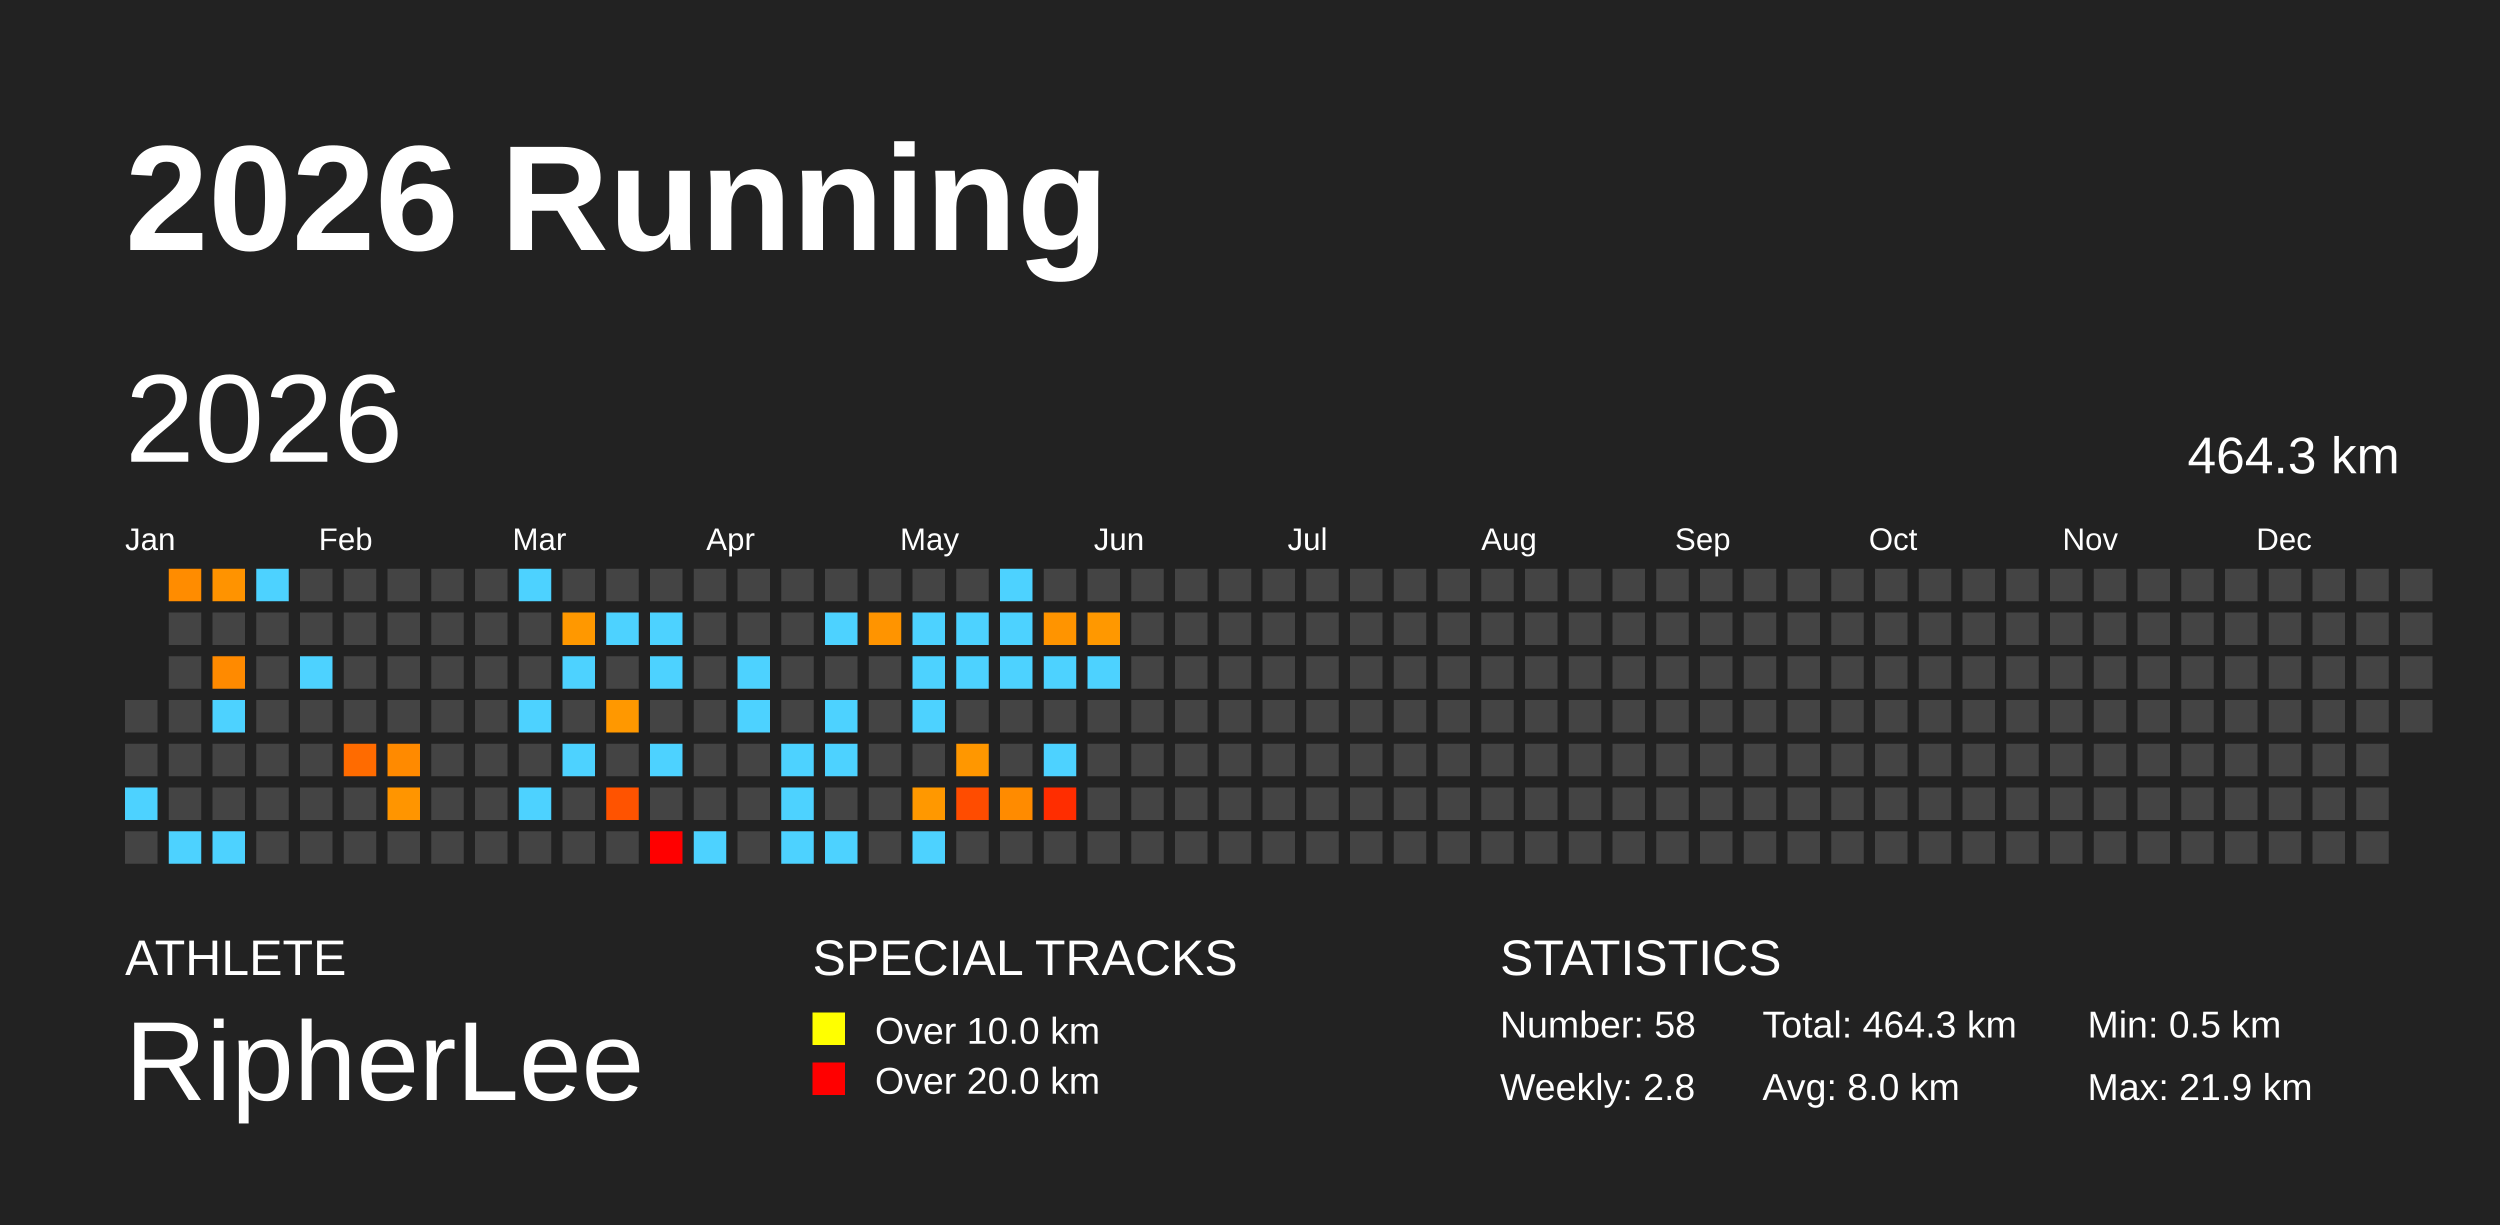
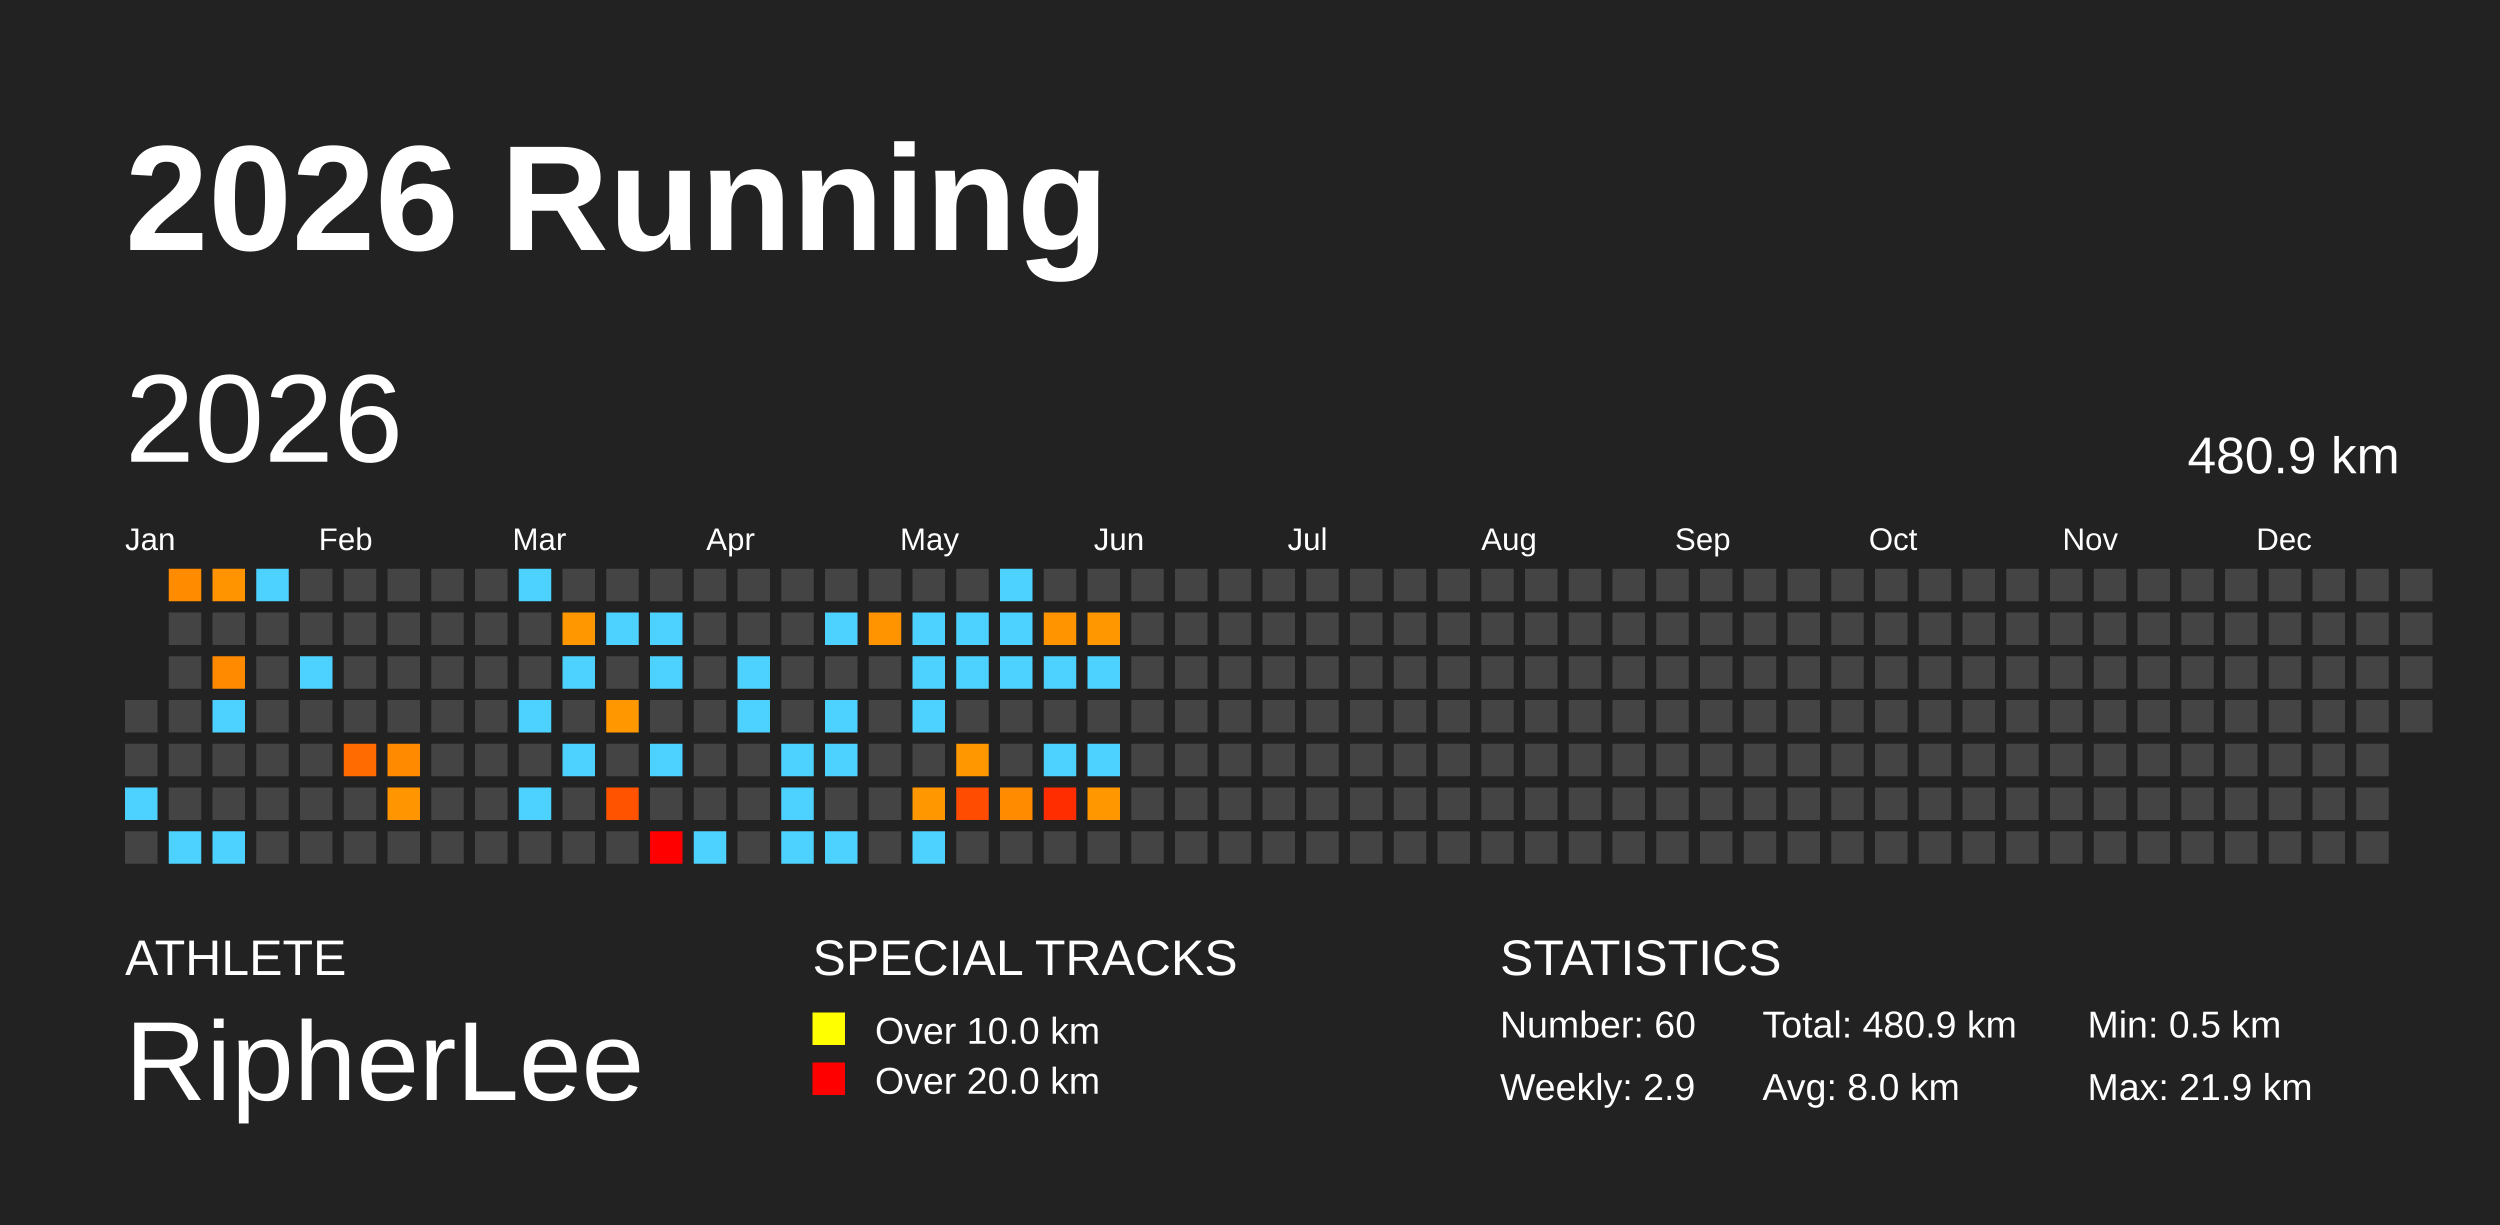
<svg xmlns="http://www.w3.org/2000/svg" baseProfile="full" height="98mm" version="1.1" viewBox="0,0,200,98" width="200mm">
  <defs />
  <rect fill="#222222" height="98" width="200" x="0" y="0" />
  <text fill="#FFFFFF" style="font-size:12px; font-family:Arial; font-weight:bold;" x="10" y="20">2026 Running</text>
  <text fill="#FFFFFF" style="font-size:4px; font-family:Arial" x="10" y="78">ATHLETE</text>
  <text fill="#FFFFFF" style="font-size:9px; font-family:Arial" x="10" y="88">RipherLee</text>
  <text fill="#FFFFFF" style="font-size:4px; font-family:Arial" x="65" y="78">SPECIAL TRACKS</text>
  <rect fill="yellow" height="2.6" width="2.6" x="65" y="81" />
  <text fill="#FFFFFF" style="font-size:3px; font-family:Arial" x="70" y="83.5">Over 10.0 km</text>
  <rect fill="red" height="2.6" width="2.6" x="65" y="85" />
  <text fill="#FFFFFF" style="font-size:3px; font-family:Arial" x="70" y="87.5">Over 20.0 km</text>
  <text fill="#FFFFFF" style="font-size:4px; font-family:Arial" x="120" y="78">STATISTICS</text>
-   <text fill="#FFFFFF" style="font-size:3px; font-family:Arial" x="120" y="83">Number: 58</text>
-   <text fill="#FFFFFF" style="font-size:3px; font-family:Arial" x="120" y="88">Weekly: 2.8</text>
-   <text fill="#FFFFFF" style="font-size:3px; font-family:Arial" x="141" y="83">Total: 464.3 km</text>
+   <text fill="#FFFFFF" style="font-size:3px; font-family:Arial" x="120" y="83">Number: 60</text>
+   <text fill="#FFFFFF" style="font-size:3px; font-family:Arial" x="120" y="88">Weekly: 2.9</text>
+   <text fill="#FFFFFF" style="font-size:3px; font-family:Arial" x="141" y="83">Total: 480.9 km</text>
  <text fill="#FFFFFF" style="font-size:3px; font-family:Arial" x="141" y="88">Avg: 8.0 km</text>
  <text fill="#FFFFFF" style="font-size:3px; font-family:Arial" x="167" y="83">Min: 0.5 km</text>
  <text fill="#FFFFFF" style="font-size:3px; font-family:Arial" x="167" y="88">Max: 21.9 km</text>
  <text dominant-baseline="hanging" fill="#FFFFFF" style="font-size:10.0px; font-family:Arial;" x="10" y="30">2026</text>
-   <text dominant-baseline="hanging" fill="#FFFFFF" style="font-size:4.125px; font-family:Arial;" x="175" y="35">464.3 km</text>
+   <text dominant-baseline="hanging" fill="#FFFFFF" style="font-size:4.125px; font-family:Arial;" x="175" y="35">480.9 km</text>
  <text fill="#FFFFFF" style="font-size:2.5px; font-family:Arial" x="10.0" y="44">Jan</text>
  <text fill="#FFFFFF" style="font-size:2.5px; font-family:Arial" x="25.5" y="44">Feb</text>
  <text fill="#FFFFFF" style="font-size:2.5px; font-family:Arial" x="41.0" y="44">Mar</text>
  <text fill="#FFFFFF" style="font-size:2.5px; font-family:Arial" x="56.5" y="44">Apr</text>
  <text fill="#FFFFFF" style="font-size:2.5px; font-family:Arial" x="72.0" y="44">May</text>
  <text fill="#FFFFFF" style="font-size:2.5px; font-family:Arial" x="87.5" y="44">Jun</text>
  <text fill="#FFFFFF" style="font-size:2.5px; font-family:Arial" x="103.0" y="44">Jul</text>
  <text fill="#FFFFFF" style="font-size:2.5px; font-family:Arial" x="118.5" y="44">Aug</text>
  <text fill="#FFFFFF" style="font-size:2.5px; font-family:Arial" x="134.0" y="44">Sep</text>
  <text fill="#FFFFFF" style="font-size:2.5px; font-family:Arial" x="149.5" y="44">Oct</text>
  <text fill="#FFFFFF" style="font-size:2.5px; font-family:Arial" x="165.0" y="44">Nov</text>
  <text fill="#FFFFFF" style="font-size:2.5px; font-family:Arial" x="180.5" y="44">Dec</text>
  <rect fill="#444444" height="2.6" width="2.6" x="10.0" y="56.0" />
  <rect fill="#444444" height="2.6" width="2.6" x="10.0" y="59.5" />
  <rect fill="#4dd2ff" height="2.6" width="2.6" x="10.0" y="63.0" />
  <rect fill="#444444" height="2.6" width="2.6" x="10.0" y="66.5" />
  <rect fill="#ff8c00" height="2.6" width="2.6" x="13.5" y="45.5" />
  <rect fill="#444444" height="2.6" width="2.6" x="13.5" y="49.0" />
  <rect fill="#444444" height="2.6" width="2.6" x="13.5" y="52.5" />
  <rect fill="#444444" height="2.6" width="2.6" x="13.5" y="56.0" />
  <rect fill="#444444" height="2.6" width="2.6" x="13.5" y="59.5" />
  <rect fill="#444444" height="2.6" width="2.6" x="13.5" y="63.0" />
  <rect fill="#4dd2ff" height="2.6" width="2.6" x="13.5" y="66.5" />
  <rect fill="#ff9300" height="2.6" width="2.6" x="17.0" y="45.5" />
  <rect fill="#444444" height="2.6" width="2.6" x="17.0" y="49.0" />
  <rect fill="#ff8a00" height="2.6" width="2.6" x="17.0" y="52.5" />
  <rect fill="#4dd2ff" height="2.6" width="2.6" x="17.0" y="56.0" />
  <rect fill="#444444" height="2.6" width="2.6" x="17.0" y="59.5" />
  <rect fill="#444444" height="2.6" width="2.6" x="17.0" y="63.0" />
  <rect fill="#4dd2ff" height="2.6" width="2.6" x="17.0" y="66.5" />
  <rect fill="#4dd2ff" height="2.6" width="2.6" x="20.5" y="45.5" />
  <rect fill="#444444" height="2.6" width="2.6" x="20.5" y="49.0" />
  <rect fill="#444444" height="2.6" width="2.6" x="20.5" y="52.5" />
  <rect fill="#444444" height="2.6" width="2.6" x="20.5" y="56.0" />
  <rect fill="#444444" height="2.6" width="2.6" x="20.5" y="59.5" />
  <rect fill="#444444" height="2.6" width="2.6" x="20.5" y="63.0" />
  <rect fill="#444444" height="2.6" width="2.6" x="20.5" y="66.5" />
  <rect fill="#444444" height="2.6" width="2.6" x="24.0" y="45.5" />
  <rect fill="#444444" height="2.6" width="2.6" x="24.0" y="49.0" />
  <rect fill="#4dd2ff" height="2.6" width="2.6" x="24.0" y="52.5" />
  <rect fill="#444444" height="2.6" width="2.6" x="24.0" y="56.0" />
  <rect fill="#444444" height="2.6" width="2.6" x="24.0" y="59.5" />
  <rect fill="#444444" height="2.6" width="2.6" x="24.0" y="63.0" />
  <rect fill="#444444" height="2.6" width="2.6" x="24.0" y="66.5" />
  <rect fill="#444444" height="2.6" width="2.6" x="27.5" y="45.5" />
  <rect fill="#444444" height="2.6" width="2.6" x="27.5" y="49.0" />
  <rect fill="#444444" height="2.6" width="2.6" x="27.5" y="52.5" />
  <rect fill="#444444" height="2.6" width="2.6" x="27.5" y="56.0" />
  <rect fill="#ff6b00" height="2.6" width="2.6" x="27.5" y="59.5" />
  <rect fill="#444444" height="2.6" width="2.6" x="27.5" y="63.0" />
  <rect fill="#444444" height="2.6" width="2.6" x="27.5" y="66.5" />
  <rect fill="#444444" height="2.6" width="2.6" x="31.0" y="45.5" />
  <rect fill="#444444" height="2.6" width="2.6" x="31.0" y="49.0" />
  <rect fill="#444444" height="2.6" width="2.6" x="31.0" y="52.5" />
  <rect fill="#444444" height="2.6" width="2.6" x="31.0" y="56.0" />
  <rect fill="#ff8a00" height="2.6" width="2.6" x="31.0" y="59.5" />
  <rect fill="#ff9500" height="2.6" width="2.6" x="31.0" y="63.0" />
  <rect fill="#444444" height="2.6" width="2.6" x="31.0" y="66.5" />
  <rect fill="#444444" height="2.6" width="2.6" x="34.5" y="45.5" />
  <rect fill="#444444" height="2.6" width="2.6" x="34.5" y="49.0" />
  <rect fill="#444444" height="2.6" width="2.6" x="34.5" y="52.5" />
  <rect fill="#444444" height="2.6" width="2.6" x="34.5" y="56.0" />
  <rect fill="#444444" height="2.6" width="2.6" x="34.5" y="59.5" />
  <rect fill="#444444" height="2.6" width="2.6" x="34.5" y="63.0" />
  <rect fill="#444444" height="2.6" width="2.6" x="34.5" y="66.5" />
  <rect fill="#444444" height="2.6" width="2.6" x="38.0" y="45.5" />
  <rect fill="#444444" height="2.6" width="2.6" x="38.0" y="49.0" />
  <rect fill="#444444" height="2.6" width="2.6" x="38.0" y="52.5" />
  <rect fill="#444444" height="2.6" width="2.6" x="38.0" y="56.0" />
  <rect fill="#444444" height="2.6" width="2.6" x="38.0" y="59.5" />
  <rect fill="#444444" height="2.6" width="2.6" x="38.0" y="63.0" />
  <rect fill="#444444" height="2.6" width="2.6" x="38.0" y="66.5" />
  <rect fill="#4dd2ff" height="2.6" width="2.6" x="41.5" y="45.5" />
  <rect fill="#444444" height="2.6" width="2.6" x="41.5" y="49.0" />
  <rect fill="#444444" height="2.6" width="2.6" x="41.5" y="52.5" />
  <rect fill="#4dd2ff" height="2.6" width="2.6" x="41.5" y="56.0" />
  <rect fill="#444444" height="2.6" width="2.6" x="41.5" y="59.5" />
  <rect fill="#4dd2ff" height="2.6" width="2.6" x="41.5" y="63.0" />
  <rect fill="#444444" height="2.6" width="2.6" x="41.5" y="66.5" />
  <rect fill="#444444" height="2.6" width="2.6" x="45.0" y="45.5" />
  <rect fill="#ff9800" height="2.6" width="2.6" x="45.0" y="49.0" />
  <rect fill="#4dd2ff" height="2.6" width="2.6" x="45.0" y="52.5" />
  <rect fill="#444444" height="2.6" width="2.6" x="45.0" y="56.0" />
  <rect fill="#4dd2ff" height="2.6" width="2.6" x="45.0" y="59.5" />
  <rect fill="#444444" height="2.6" width="2.6" x="45.0" y="63.0" />
  <rect fill="#444444" height="2.6" width="2.6" x="45.0" y="66.5" />
  <rect fill="#444444" height="2.6" width="2.6" x="48.5" y="45.5" />
  <rect fill="#4dd2ff" height="2.6" width="2.6" x="48.5" y="49.0" />
  <rect fill="#444444" height="2.6" width="2.6" x="48.5" y="52.5" />
  <rect fill="#ff9800" height="2.6" width="2.6" x="48.5" y="56.0" />
  <rect fill="#444444" height="2.6" width="2.6" x="48.5" y="59.5" />
  <rect fill="#ff5300" height="2.6" width="2.6" x="48.5" y="63.0" />
  <rect fill="#444444" height="2.6" width="2.6" x="48.5" y="66.5" />
  <rect fill="#444444" height="2.6" width="2.6" x="52.0" y="45.5" />
  <rect fill="#4dd2ff" height="2.6" width="2.6" x="52.0" y="49.0" />
  <rect fill="#4dd2ff" height="2.6" width="2.6" x="52.0" y="52.5" />
  <rect fill="#444444" height="2.6" width="2.6" x="52.0" y="56.0" />
  <rect fill="#4dd2ff" height="2.6" width="2.6" x="52.0" y="59.5" />
  <rect fill="#444444" height="2.6" width="2.6" x="52.0" y="63.0" />
  <rect fill="red" height="2.6" width="2.6" x="52.0" y="66.5" />
  <rect fill="#444444" height="2.6" width="2.6" x="55.5" y="45.5" />
  <rect fill="#444444" height="2.6" width="2.6" x="55.5" y="49.0" />
  <rect fill="#444444" height="2.6" width="2.6" x="55.5" y="52.5" />
  <rect fill="#444444" height="2.6" width="2.6" x="55.5" y="56.0" />
  <rect fill="#444444" height="2.6" width="2.6" x="55.5" y="59.5" />
  <rect fill="#444444" height="2.6" width="2.6" x="55.5" y="63.0" />
  <rect fill="#4dd2ff" height="2.6" width="2.6" x="55.5" y="66.5" />
  <rect fill="#444444" height="2.6" width="2.6" x="59.0" y="45.5" />
  <rect fill="#444444" height="2.6" width="2.6" x="59.0" y="49.0" />
  <rect fill="#4dd2ff" height="2.6" width="2.6" x="59.0" y="52.5" />
  <rect fill="#4dd2ff" height="2.6" width="2.6" x="59.0" y="56.0" />
  <rect fill="#444444" height="2.6" width="2.6" x="59.0" y="59.5" />
  <rect fill="#444444" height="2.6" width="2.6" x="59.0" y="63.0" />
  <rect fill="#444444" height="2.6" width="2.6" x="59.0" y="66.5" />
  <rect fill="#444444" height="2.6" width="2.6" x="62.5" y="45.5" />
  <rect fill="#444444" height="2.6" width="2.6" x="62.5" y="49.0" />
  <rect fill="#444444" height="2.6" width="2.6" x="62.5" y="52.5" />
  <rect fill="#444444" height="2.6" width="2.6" x="62.5" y="56.0" />
  <rect fill="#4dd2ff" height="2.6" width="2.6" x="62.5" y="59.5" />
  <rect fill="#4dd2ff" height="2.6" width="2.6" x="62.5" y="63.0" />
  <rect fill="#4dd2ff" height="2.6" width="2.6" x="62.5" y="66.5" />
  <rect fill="#444444" height="2.6" width="2.6" x="66.0" y="45.5" />
  <rect fill="#4dd2ff" height="2.6" width="2.6" x="66.0" y="49.0" />
  <rect fill="#444444" height="2.6" width="2.6" x="66.0" y="52.5" />
  <rect fill="#4dd2ff" height="2.6" width="2.6" x="66.0" y="56.0" />
  <rect fill="#4dd2ff" height="2.6" width="2.6" x="66.0" y="59.5" />
  <rect fill="#444444" height="2.6" width="2.6" x="66.0" y="63.0" />
  <rect fill="#4dd2ff" height="2.6" width="2.6" x="66.0" y="66.5" />
  <rect fill="#444444" height="2.6" width="2.6" x="69.5" y="45.5" />
  <rect fill="#ff9400" height="2.6" width="2.6" x="69.5" y="49.0" />
  <rect fill="#444444" height="2.6" width="2.6" x="69.5" y="52.5" />
  <rect fill="#444444" height="2.6" width="2.6" x="69.5" y="56.0" />
  <rect fill="#444444" height="2.6" width="2.6" x="69.5" y="59.5" />
  <rect fill="#444444" height="2.6" width="2.6" x="69.5" y="63.0" />
  <rect fill="#444444" height="2.6" width="2.6" x="69.5" y="66.5" />
  <rect fill="#444444" height="2.6" width="2.6" x="73.0" y="45.5" />
  <rect fill="#4dd2ff" height="2.6" width="2.6" x="73.0" y="49.0" />
  <rect fill="#4dd2ff" height="2.6" width="2.6" x="73.0" y="52.5" />
  <rect fill="#4dd2ff" height="2.6" width="2.6" x="73.0" y="56.0" />
  <rect fill="#444444" height="2.6" width="2.6" x="73.0" y="59.5" />
  <rect fill="#ff9800" height="2.6" width="2.6" x="73.0" y="63.0" />
  <rect fill="#4dd2ff" height="2.6" width="2.6" x="73.0" y="66.5" />
  <rect fill="#444444" height="2.6" width="2.6" x="76.5" y="45.5" />
  <rect fill="#4dd2ff" height="2.6" width="2.6" x="76.5" y="49.0" />
  <rect fill="#4dd2ff" height="2.6" width="2.6" x="76.5" y="52.5" />
  <rect fill="#444444" height="2.6" width="2.6" x="76.5" y="56.0" />
  <rect fill="#ff9700" height="2.6" width="2.6" x="76.5" y="59.5" />
  <rect fill="#ff4c00" height="2.6" width="2.6" x="76.5" y="63.0" />
  <rect fill="#444444" height="2.6" width="2.6" x="76.5" y="66.5" />
  <rect fill="#4dd2ff" height="2.6" width="2.6" x="80.0" y="45.5" />
  <rect fill="#4dd2ff" height="2.6" width="2.6" x="80.0" y="49.0" />
  <rect fill="#4dd2ff" height="2.6" width="2.6" x="80.0" y="52.5" />
  <rect fill="#444444" height="2.6" width="2.6" x="80.0" y="56.0" />
  <rect fill="#444444" height="2.6" width="2.6" x="80.0" y="59.5" />
  <rect fill="#ff8b00" height="2.6" width="2.6" x="80.0" y="63.0" />
  <rect fill="#444444" height="2.6" width="2.6" x="80.0" y="66.5" />
  <rect fill="#444444" height="2.6" width="2.6" x="83.5" y="45.5" />
  <rect fill="#ff9400" height="2.6" width="2.6" x="83.5" y="49.0" />
  <rect fill="#4dd2ff" height="2.6" width="2.6" x="83.5" y="52.5" />
  <rect fill="#444444" height="2.6" width="2.6" x="83.5" y="56.0" />
  <rect fill="#4dd2ff" height="2.6" width="2.6" x="83.5" y="59.5" />
  <rect fill="#ff2d00" height="2.6" width="2.6" x="83.5" y="63.0" />
  <rect fill="#444444" height="2.6" width="2.6" x="83.5" y="66.5" />
  <rect fill="#444444" height="2.6" width="2.6" x="87.0" y="45.5" />
  <rect fill="#ff9800" height="2.6" width="2.6" x="87.0" y="49.0" />
  <rect fill="#4dd2ff" height="2.6" width="2.6" x="87.0" y="52.5" />
  <rect fill="#444444" height="2.6" width="2.6" x="87.0" y="56.0" />
-   <rect fill="#444444" height="2.6" width="2.6" x="87.0" y="59.5" />
-   <rect fill="#444444" height="2.6" width="2.6" x="87.0" y="63.0" />
+   <rect fill="#4dd2ff" height="2.6" width="2.6" x="87.0" y="59.5" />
+   <rect fill="#ff9700" height="2.6" width="2.6" x="87.0" y="63.0" />
  <rect fill="#444444" height="2.6" width="2.6" x="87.0" y="66.5" />
  <rect fill="#444444" height="2.6" width="2.6" x="90.5" y="45.5" />
  <rect fill="#444444" height="2.6" width="2.6" x="90.5" y="49.0" />
  <rect fill="#444444" height="2.6" width="2.6" x="90.5" y="52.5" />
  <rect fill="#444444" height="2.6" width="2.6" x="90.5" y="56.0" />
  <rect fill="#444444" height="2.6" width="2.6" x="90.5" y="59.5" />
  <rect fill="#444444" height="2.6" width="2.6" x="90.5" y="63.0" />
  <rect fill="#444444" height="2.6" width="2.6" x="90.5" y="66.5" />
  <rect fill="#444444" height="2.6" width="2.6" x="94.0" y="45.5" />
  <rect fill="#444444" height="2.6" width="2.6" x="94.0" y="49.0" />
  <rect fill="#444444" height="2.6" width="2.6" x="94.0" y="52.5" />
  <rect fill="#444444" height="2.6" width="2.6" x="94.0" y="56.0" />
  <rect fill="#444444" height="2.6" width="2.6" x="94.0" y="59.5" />
  <rect fill="#444444" height="2.6" width="2.6" x="94.0" y="63.0" />
  <rect fill="#444444" height="2.6" width="2.6" x="94.0" y="66.5" />
  <rect fill="#444444" height="2.6" width="2.6" x="97.5" y="45.5" />
  <rect fill="#444444" height="2.6" width="2.6" x="97.5" y="49.0" />
  <rect fill="#444444" height="2.6" width="2.6" x="97.5" y="52.5" />
  <rect fill="#444444" height="2.6" width="2.6" x="97.5" y="56.0" />
  <rect fill="#444444" height="2.6" width="2.6" x="97.5" y="59.5" />
  <rect fill="#444444" height="2.6" width="2.6" x="97.5" y="63.0" />
  <rect fill="#444444" height="2.6" width="2.6" x="97.5" y="66.5" />
  <rect fill="#444444" height="2.6" width="2.6" x="101.0" y="45.5" />
  <rect fill="#444444" height="2.6" width="2.6" x="101.0" y="49.0" />
  <rect fill="#444444" height="2.6" width="2.6" x="101.0" y="52.5" />
  <rect fill="#444444" height="2.6" width="2.6" x="101.0" y="56.0" />
  <rect fill="#444444" height="2.6" width="2.6" x="101.0" y="59.5" />
  <rect fill="#444444" height="2.6" width="2.6" x="101.0" y="63.0" />
  <rect fill="#444444" height="2.6" width="2.6" x="101.0" y="66.5" />
  <rect fill="#444444" height="2.6" width="2.6" x="104.5" y="45.5" />
  <rect fill="#444444" height="2.6" width="2.6" x="104.5" y="49.0" />
  <rect fill="#444444" height="2.6" width="2.6" x="104.5" y="52.5" />
  <rect fill="#444444" height="2.6" width="2.6" x="104.5" y="56.0" />
  <rect fill="#444444" height="2.6" width="2.6" x="104.5" y="59.5" />
  <rect fill="#444444" height="2.6" width="2.6" x="104.5" y="63.0" />
  <rect fill="#444444" height="2.6" width="2.6" x="104.5" y="66.5" />
  <rect fill="#444444" height="2.6" width="2.6" x="108.0" y="45.5" />
  <rect fill="#444444" height="2.6" width="2.6" x="108.0" y="49.0" />
  <rect fill="#444444" height="2.6" width="2.6" x="108.0" y="52.5" />
  <rect fill="#444444" height="2.6" width="2.6" x="108.0" y="56.0" />
  <rect fill="#444444" height="2.6" width="2.6" x="108.0" y="59.5" />
  <rect fill="#444444" height="2.6" width="2.6" x="108.0" y="63.0" />
  <rect fill="#444444" height="2.6" width="2.6" x="108.0" y="66.5" />
  <rect fill="#444444" height="2.6" width="2.6" x="111.5" y="45.5" />
  <rect fill="#444444" height="2.6" width="2.6" x="111.5" y="49.0" />
  <rect fill="#444444" height="2.6" width="2.6" x="111.5" y="52.5" />
  <rect fill="#444444" height="2.6" width="2.6" x="111.5" y="56.0" />
  <rect fill="#444444" height="2.6" width="2.6" x="111.5" y="59.5" />
  <rect fill="#444444" height="2.6" width="2.6" x="111.5" y="63.0" />
  <rect fill="#444444" height="2.6" width="2.6" x="111.5" y="66.5" />
  <rect fill="#444444" height="2.6" width="2.6" x="115.0" y="45.5" />
  <rect fill="#444444" height="2.6" width="2.6" x="115.0" y="49.0" />
  <rect fill="#444444" height="2.6" width="2.6" x="115.0" y="52.5" />
  <rect fill="#444444" height="2.6" width="2.6" x="115.0" y="56.0" />
  <rect fill="#444444" height="2.6" width="2.6" x="115.0" y="59.5" />
  <rect fill="#444444" height="2.6" width="2.6" x="115.0" y="63.0" />
  <rect fill="#444444" height="2.6" width="2.6" x="115.0" y="66.5" />
  <rect fill="#444444" height="2.6" width="2.6" x="118.5" y="45.5" />
  <rect fill="#444444" height="2.6" width="2.6" x="118.5" y="49.0" />
  <rect fill="#444444" height="2.6" width="2.6" x="118.5" y="52.5" />
  <rect fill="#444444" height="2.6" width="2.6" x="118.5" y="56.0" />
  <rect fill="#444444" height="2.6" width="2.6" x="118.5" y="59.5" />
  <rect fill="#444444" height="2.6" width="2.6" x="118.5" y="63.0" />
  <rect fill="#444444" height="2.6" width="2.6" x="118.5" y="66.5" />
  <rect fill="#444444" height="2.6" width="2.6" x="122.0" y="45.5" />
  <rect fill="#444444" height="2.6" width="2.6" x="122.0" y="49.0" />
  <rect fill="#444444" height="2.6" width="2.6" x="122.0" y="52.5" />
  <rect fill="#444444" height="2.6" width="2.6" x="122.0" y="56.0" />
  <rect fill="#444444" height="2.6" width="2.6" x="122.0" y="59.5" />
  <rect fill="#444444" height="2.6" width="2.6" x="122.0" y="63.0" />
  <rect fill="#444444" height="2.6" width="2.6" x="122.0" y="66.5" />
  <rect fill="#444444" height="2.6" width="2.6" x="125.5" y="45.5" />
  <rect fill="#444444" height="2.6" width="2.6" x="125.5" y="49.0" />
  <rect fill="#444444" height="2.6" width="2.6" x="125.5" y="52.5" />
  <rect fill="#444444" height="2.6" width="2.6" x="125.5" y="56.0" />
  <rect fill="#444444" height="2.6" width="2.6" x="125.5" y="59.5" />
  <rect fill="#444444" height="2.6" width="2.6" x="125.5" y="63.0" />
  <rect fill="#444444" height="2.6" width="2.6" x="125.5" y="66.5" />
  <rect fill="#444444" height="2.6" width="2.6" x="129.0" y="45.5" />
  <rect fill="#444444" height="2.6" width="2.6" x="129.0" y="49.0" />
  <rect fill="#444444" height="2.6" width="2.6" x="129.0" y="52.5" />
  <rect fill="#444444" height="2.6" width="2.6" x="129.0" y="56.0" />
  <rect fill="#444444" height="2.6" width="2.6" x="129.0" y="59.5" />
  <rect fill="#444444" height="2.6" width="2.6" x="129.0" y="63.0" />
  <rect fill="#444444" height="2.6" width="2.6" x="129.0" y="66.5" />
  <rect fill="#444444" height="2.6" width="2.6" x="132.5" y="45.5" />
  <rect fill="#444444" height="2.6" width="2.6" x="132.5" y="49.0" />
  <rect fill="#444444" height="2.6" width="2.6" x="132.5" y="52.5" />
  <rect fill="#444444" height="2.6" width="2.6" x="132.5" y="56.0" />
  <rect fill="#444444" height="2.6" width="2.6" x="132.5" y="59.5" />
  <rect fill="#444444" height="2.6" width="2.6" x="132.5" y="63.0" />
  <rect fill="#444444" height="2.6" width="2.6" x="132.5" y="66.5" />
  <rect fill="#444444" height="2.6" width="2.6" x="136.0" y="45.5" />
  <rect fill="#444444" height="2.6" width="2.6" x="136.0" y="49.0" />
  <rect fill="#444444" height="2.6" width="2.6" x="136.0" y="52.5" />
  <rect fill="#444444" height="2.6" width="2.6" x="136.0" y="56.0" />
  <rect fill="#444444" height="2.6" width="2.6" x="136.0" y="59.5" />
  <rect fill="#444444" height="2.6" width="2.6" x="136.0" y="63.0" />
  <rect fill="#444444" height="2.6" width="2.6" x="136.0" y="66.5" />
  <rect fill="#444444" height="2.6" width="2.6" x="139.5" y="45.5" />
  <rect fill="#444444" height="2.6" width="2.6" x="139.5" y="49.0" />
  <rect fill="#444444" height="2.6" width="2.6" x="139.5" y="52.5" />
  <rect fill="#444444" height="2.6" width="2.6" x="139.5" y="56.0" />
  <rect fill="#444444" height="2.6" width="2.6" x="139.5" y="59.5" />
  <rect fill="#444444" height="2.6" width="2.6" x="139.5" y="63.0" />
  <rect fill="#444444" height="2.6" width="2.6" x="139.5" y="66.5" />
  <rect fill="#444444" height="2.6" width="2.6" x="143.0" y="45.5" />
  <rect fill="#444444" height="2.6" width="2.6" x="143.0" y="49.0" />
  <rect fill="#444444" height="2.6" width="2.6" x="143.0" y="52.5" />
  <rect fill="#444444" height="2.6" width="2.6" x="143.0" y="56.0" />
  <rect fill="#444444" height="2.6" width="2.6" x="143.0" y="59.5" />
  <rect fill="#444444" height="2.6" width="2.6" x="143.0" y="63.0" />
  <rect fill="#444444" height="2.6" width="2.6" x="143.0" y="66.5" />
  <rect fill="#444444" height="2.6" width="2.6" x="146.5" y="45.5" />
  <rect fill="#444444" height="2.6" width="2.6" x="146.5" y="49.0" />
  <rect fill="#444444" height="2.6" width="2.6" x="146.5" y="52.5" />
  <rect fill="#444444" height="2.6" width="2.6" x="146.5" y="56.0" />
  <rect fill="#444444" height="2.6" width="2.6" x="146.5" y="59.5" />
  <rect fill="#444444" height="2.6" width="2.6" x="146.5" y="63.0" />
  <rect fill="#444444" height="2.6" width="2.6" x="146.5" y="66.5" />
  <rect fill="#444444" height="2.6" width="2.6" x="150.0" y="45.5" />
  <rect fill="#444444" height="2.6" width="2.6" x="150.0" y="49.0" />
  <rect fill="#444444" height="2.6" width="2.6" x="150.0" y="52.5" />
  <rect fill="#444444" height="2.6" width="2.6" x="150.0" y="56.0" />
  <rect fill="#444444" height="2.6" width="2.6" x="150.0" y="59.5" />
  <rect fill="#444444" height="2.6" width="2.6" x="150.0" y="63.0" />
  <rect fill="#444444" height="2.6" width="2.6" x="150.0" y="66.5" />
  <rect fill="#444444" height="2.6" width="2.6" x="153.5" y="45.5" />
  <rect fill="#444444" height="2.6" width="2.6" x="153.5" y="49.0" />
  <rect fill="#444444" height="2.6" width="2.6" x="153.5" y="52.5" />
  <rect fill="#444444" height="2.6" width="2.6" x="153.5" y="56.0" />
  <rect fill="#444444" height="2.6" width="2.6" x="153.5" y="59.5" />
  <rect fill="#444444" height="2.6" width="2.6" x="153.5" y="63.0" />
  <rect fill="#444444" height="2.6" width="2.6" x="153.5" y="66.5" />
  <rect fill="#444444" height="2.6" width="2.6" x="157.0" y="45.5" />
  <rect fill="#444444" height="2.6" width="2.6" x="157.0" y="49.0" />
  <rect fill="#444444" height="2.6" width="2.6" x="157.0" y="52.5" />
  <rect fill="#444444" height="2.6" width="2.6" x="157.0" y="56.0" />
  <rect fill="#444444" height="2.6" width="2.6" x="157.0" y="59.5" />
  <rect fill="#444444" height="2.6" width="2.6" x="157.0" y="63.0" />
  <rect fill="#444444" height="2.6" width="2.6" x="157.0" y="66.5" />
  <rect fill="#444444" height="2.6" width="2.6" x="160.5" y="45.5" />
  <rect fill="#444444" height="2.6" width="2.6" x="160.5" y="49.0" />
  <rect fill="#444444" height="2.6" width="2.6" x="160.5" y="52.5" />
  <rect fill="#444444" height="2.6" width="2.6" x="160.5" y="56.0" />
  <rect fill="#444444" height="2.6" width="2.6" x="160.5" y="59.5" />
  <rect fill="#444444" height="2.6" width="2.6" x="160.5" y="63.0" />
  <rect fill="#444444" height="2.6" width="2.6" x="160.5" y="66.5" />
  <rect fill="#444444" height="2.6" width="2.6" x="164.0" y="45.5" />
  <rect fill="#444444" height="2.6" width="2.6" x="164.0" y="49.0" />
  <rect fill="#444444" height="2.6" width="2.6" x="164.0" y="52.5" />
  <rect fill="#444444" height="2.6" width="2.6" x="164.0" y="56.0" />
  <rect fill="#444444" height="2.6" width="2.6" x="164.0" y="59.5" />
  <rect fill="#444444" height="2.6" width="2.6" x="164.0" y="63.0" />
  <rect fill="#444444" height="2.6" width="2.6" x="164.0" y="66.5" />
  <rect fill="#444444" height="2.6" width="2.6" x="167.5" y="45.5" />
  <rect fill="#444444" height="2.6" width="2.6" x="167.5" y="49.0" />
  <rect fill="#444444" height="2.6" width="2.6" x="167.5" y="52.5" />
  <rect fill="#444444" height="2.6" width="2.6" x="167.5" y="56.0" />
  <rect fill="#444444" height="2.6" width="2.6" x="167.5" y="59.5" />
  <rect fill="#444444" height="2.6" width="2.6" x="167.5" y="63.0" />
  <rect fill="#444444" height="2.6" width="2.6" x="167.5" y="66.5" />
  <rect fill="#444444" height="2.6" width="2.6" x="171.0" y="45.5" />
  <rect fill="#444444" height="2.6" width="2.6" x="171.0" y="49.0" />
  <rect fill="#444444" height="2.6" width="2.6" x="171.0" y="52.5" />
  <rect fill="#444444" height="2.6" width="2.6" x="171.0" y="56.0" />
  <rect fill="#444444" height="2.6" width="2.6" x="171.0" y="59.5" />
  <rect fill="#444444" height="2.6" width="2.6" x="171.0" y="63.0" />
  <rect fill="#444444" height="2.6" width="2.6" x="171.0" y="66.5" />
  <rect fill="#444444" height="2.6" width="2.6" x="174.5" y="45.5" />
  <rect fill="#444444" height="2.6" width="2.6" x="174.5" y="49.0" />
  <rect fill="#444444" height="2.6" width="2.6" x="174.5" y="52.5" />
  <rect fill="#444444" height="2.6" width="2.6" x="174.5" y="56.0" />
  <rect fill="#444444" height="2.6" width="2.6" x="174.5" y="59.5" />
  <rect fill="#444444" height="2.6" width="2.6" x="174.5" y="63.0" />
  <rect fill="#444444" height="2.6" width="2.6" x="174.5" y="66.5" />
  <rect fill="#444444" height="2.6" width="2.6" x="178.0" y="45.5" />
  <rect fill="#444444" height="2.6" width="2.6" x="178.0" y="49.0" />
  <rect fill="#444444" height="2.6" width="2.6" x="178.0" y="52.5" />
  <rect fill="#444444" height="2.6" width="2.6" x="178.0" y="56.0" />
  <rect fill="#444444" height="2.6" width="2.6" x="178.0" y="59.5" />
  <rect fill="#444444" height="2.6" width="2.6" x="178.0" y="63.0" />
  <rect fill="#444444" height="2.6" width="2.6" x="178.0" y="66.5" />
  <rect fill="#444444" height="2.6" width="2.6" x="181.5" y="45.5" />
  <rect fill="#444444" height="2.6" width="2.6" x="181.5" y="49.0" />
  <rect fill="#444444" height="2.6" width="2.6" x="181.5" y="52.5" />
  <rect fill="#444444" height="2.6" width="2.6" x="181.5" y="56.0" />
  <rect fill="#444444" height="2.6" width="2.6" x="181.5" y="59.5" />
  <rect fill="#444444" height="2.6" width="2.6" x="181.5" y="63.0" />
  <rect fill="#444444" height="2.6" width="2.6" x="181.5" y="66.5" />
  <rect fill="#444444" height="2.6" width="2.6" x="185.0" y="45.5" />
  <rect fill="#444444" height="2.6" width="2.6" x="185.0" y="49.0" />
  <rect fill="#444444" height="2.6" width="2.6" x="185.0" y="52.5" />
  <rect fill="#444444" height="2.6" width="2.6" x="185.0" y="56.0" />
  <rect fill="#444444" height="2.6" width="2.6" x="185.0" y="59.5" />
  <rect fill="#444444" height="2.6" width="2.6" x="185.0" y="63.0" />
  <rect fill="#444444" height="2.6" width="2.6" x="185.0" y="66.5" />
  <rect fill="#444444" height="2.6" width="2.6" x="188.5" y="45.5" />
  <rect fill="#444444" height="2.6" width="2.6" x="188.5" y="49.0" />
  <rect fill="#444444" height="2.6" width="2.6" x="188.5" y="52.5" />
  <rect fill="#444444" height="2.6" width="2.6" x="188.5" y="56.0" />
  <rect fill="#444444" height="2.6" width="2.6" x="188.5" y="59.5" />
  <rect fill="#444444" height="2.6" width="2.6" x="188.5" y="63.0" />
  <rect fill="#444444" height="2.6" width="2.6" x="188.5" y="66.5" />
  <rect fill="#444444" height="2.6" width="2.6" x="192.0" y="45.5" />
  <rect fill="#444444" height="2.6" width="2.6" x="192.0" y="49.0" />
  <rect fill="#444444" height="2.6" width="2.6" x="192.0" y="52.5" />
  <rect fill="#444444" height="2.6" width="2.6" x="192.0" y="56.0" />
</svg>
